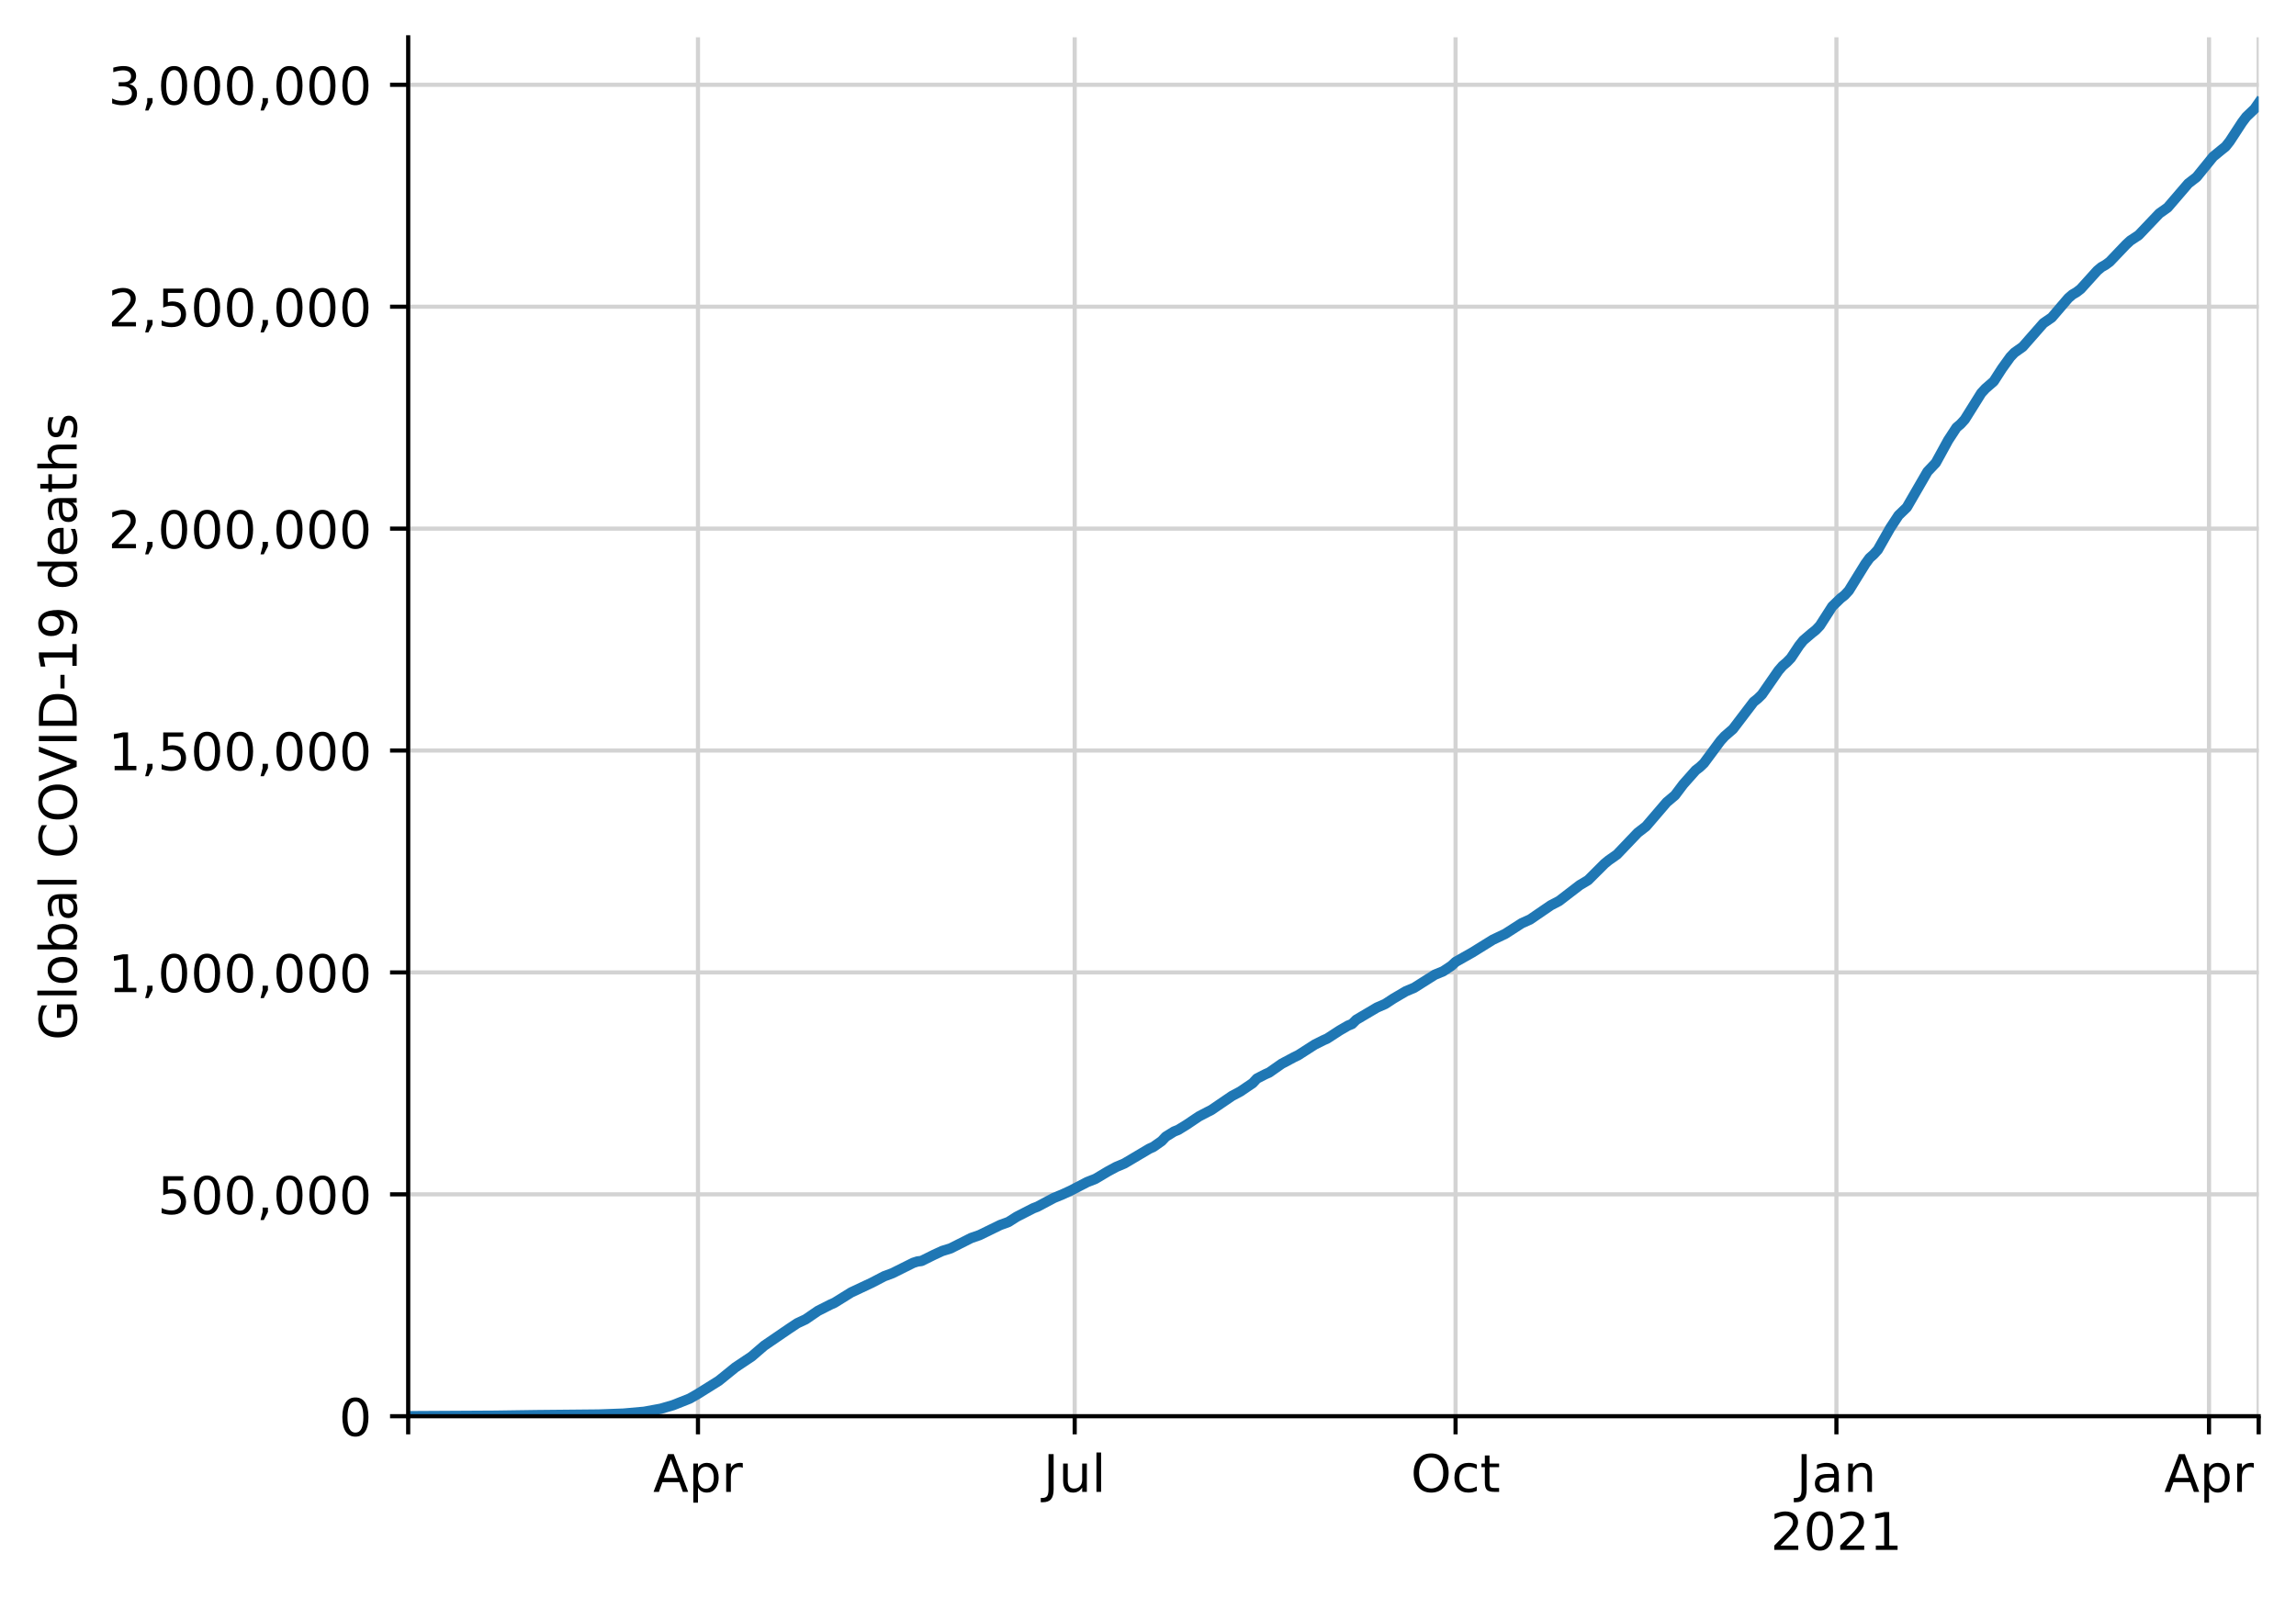
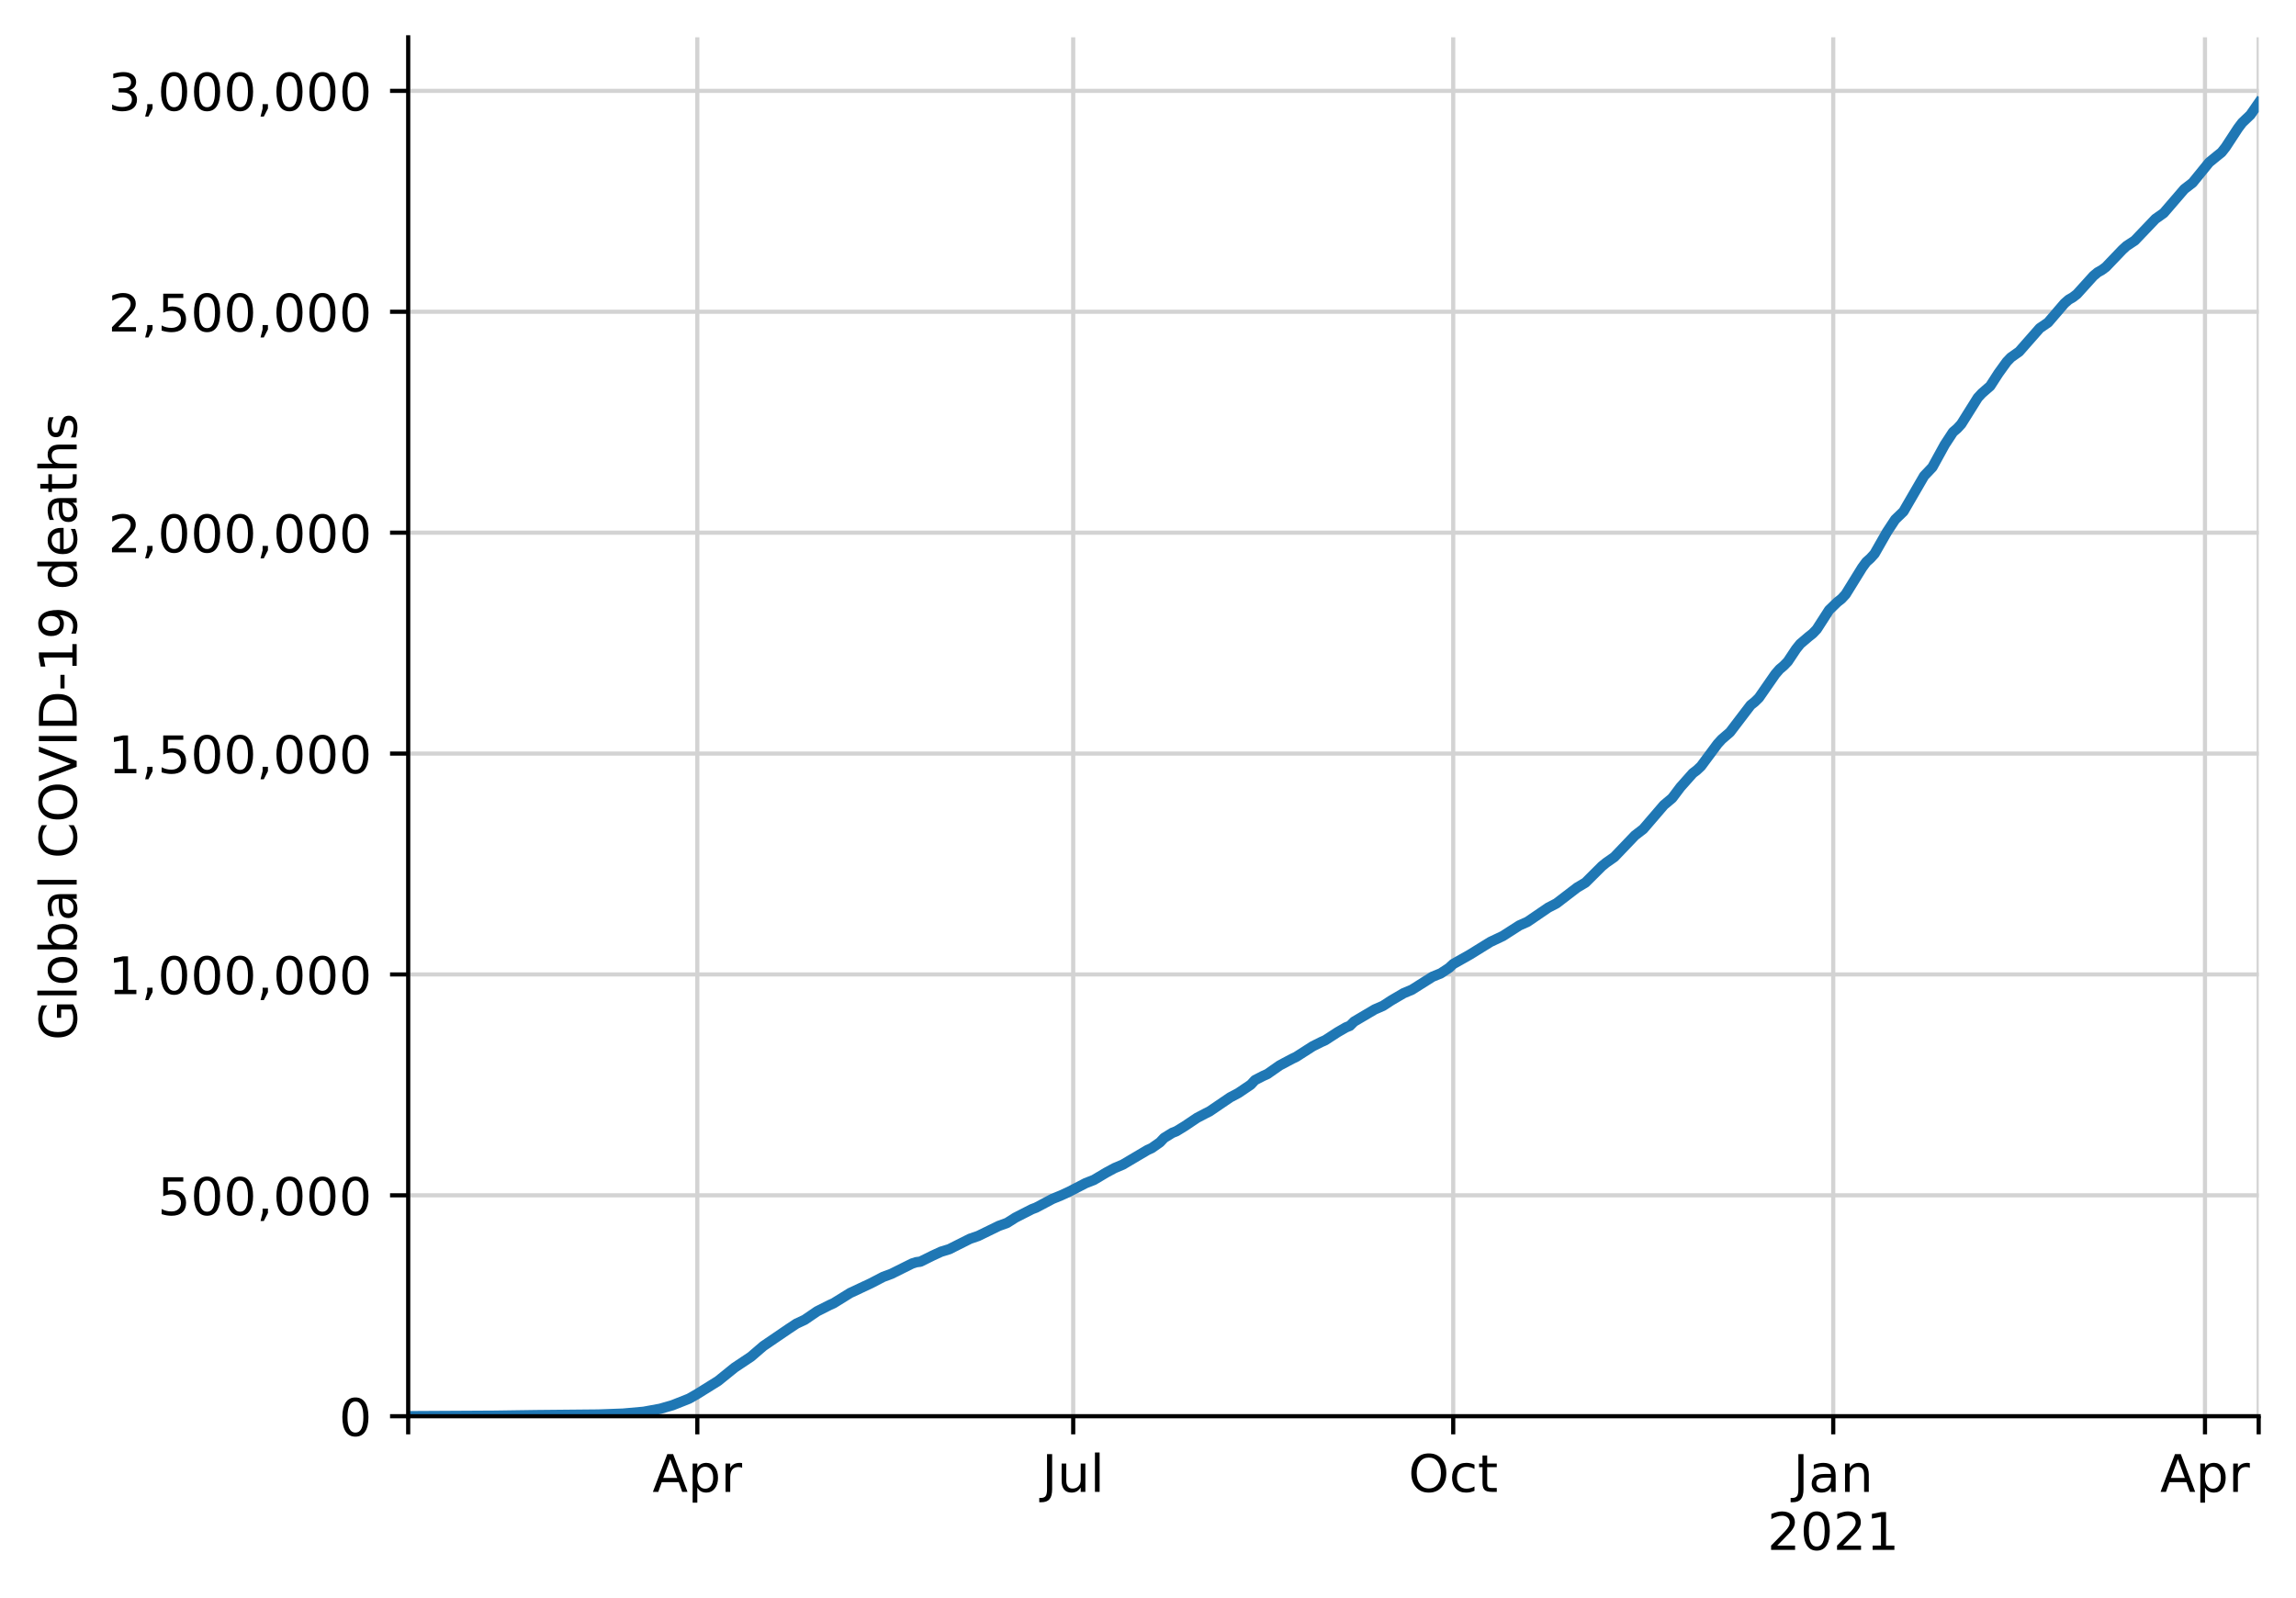
<svg xmlns="http://www.w3.org/2000/svg" xmlns:xlink="http://www.w3.org/1999/xlink" height="308.388pt" version="1.1" viewBox="0 0 443.092 308.388" width="443.092pt">
  <defs>
    <style type="text/css">
*{stroke-linecap:butt;stroke-linejoin:round;}
  </style>
  </defs>
  <g id="figure_1">
    <g id="patch_1">
      <path d="M 0 308.388  L 443.092 308.388  L 443.092 0  L 0 0  z " style="fill:#ffffff;" />
    </g>
    <g id="axes_1">
      <g id="patch_2">
        <path d="M 78.772 273.312  L 435.892 273.312  L 435.892 7.2  L 78.772 7.2  z " style="fill:#ffffff;" />
      </g>
      <g id="matplotlib.axis_1">
        <g id="xtick_1">
          <g id="line2d_1">
-             <path clip-path="url(#pa8e0332a35)" d="M 78.772 273.312  L 78.772 7.2  " style="fill:none;stroke:#d3d3d3;stroke-linecap:square;stroke-width:0.8;" />
+             <path clip-path="url(#p25482a9b85)" d="M 78.772 273.312  L 78.772 7.2  " style="fill:none;stroke:#d3d3d3;stroke-linecap:square;stroke-width:0.8;" />
          </g>
          <g id="line2d_2">
            <defs>
-               <path d="M 0 0  L 0 3.5  " id="m8f76347f0f" style="stroke:#000000;stroke-width:0.8;" />
-             </defs>
-             <g>
-               <use style="stroke:#000000;stroke-width:0.8;" x="78.772" xlink:href="#m8f76347f0f" y="273.312" />
+               <path d="M 0 0  L 0 3.5  " id="m87a7c7ffc3" style="stroke:#000000;stroke-width:0.8;" />
+             </defs>
+             <g>
+               <use style="stroke:#000000;stroke-width:0.8;" x="78.772" xlink:href="#m87a7c7ffc3" y="273.312" />
            </g>
          </g>
        </g>
        <g id="xtick_2">
          <g id="line2d_3">
-             <path clip-path="url(#pa8e0332a35)" d="M 134.697 273.312  L 134.697 7.2  " style="fill:none;stroke:#d3d3d3;stroke-linecap:square;stroke-width:0.8;" />
+             <path clip-path="url(#p25482a9b85)" d="M 134.572 273.312  L 134.572 7.2  " style="fill:none;stroke:#d3d3d3;stroke-linecap:square;stroke-width:0.8;" />
          </g>
          <g id="line2d_4">
            <g>
-               <use style="stroke:#000000;stroke-width:0.8;" x="134.697" xlink:href="#m8f76347f0f" y="273.312" />
+               <use style="stroke:#000000;stroke-width:0.8;" x="134.572" xlink:href="#m87a7c7ffc3" y="273.312" />
            </g>
          </g>
          <g id="text_1">
            <defs>
              <path d="M 34.188 63.188  L 20.797 26.906  L 47.609 26.906  z M 28.609 72.906  L 39.797 72.906  L 67.578 0  L 57.328 0  L 50.688 18.703  L 17.828 18.703  L 11.188 0  L 0.781 0  z " id="DejaVuSans-65" />
              <path d="M 18.109 8.203  L 18.109 -20.797  L 9.078 -20.797  L 9.078 54.688  L 18.109 54.688  L 18.109 46.391  Q 20.953 51.266 25.266 53.625  Q 29.594 56 35.594 56  Q 45.562 56 51.781 48.094  Q 58.016 40.188 58.016 27.297  Q 58.016 14.406 51.781 6.484  Q 45.562 -1.422 35.594 -1.422  Q 29.594 -1.422 25.266 0.953  Q 20.953 3.328 18.109 8.203  z M 48.688 27.297  Q 48.688 37.203 44.609 42.844  Q 40.531 48.484 33.406 48.484  Q 26.266 48.484 22.188 42.844  Q 18.109 37.203 18.109 27.297  Q 18.109 17.391 22.188 11.75  Q 26.266 6.109 33.406 6.109  Q 40.531 6.109 44.609 11.75  Q 48.688 17.391 48.688 27.297  z " id="DejaVuSans-112" />
              <path d="M 41.109 46.297  Q 39.594 47.172 37.812 47.578  Q 36.031 48 33.891 48  Q 26.266 48 22.188 43.047  Q 18.109 38.094 18.109 28.812  L 18.109 0  L 9.078 0  L 9.078 54.688  L 18.109 54.688  L 18.109 46.188  Q 20.953 51.172 25.484 53.578  Q 30.031 56 36.531 56  Q 37.453 56 38.578 55.875  Q 39.703 55.766 41.062 55.516  z " id="DejaVuSans-114" />
            </defs>
-             <g transform="translate(126.0467 287.9104)scale(0.1 -0.1)">
+             <g transform="translate(125.9219 287.9104)scale(0.1 -0.1)">
              <use xlink:href="#DejaVuSans-65" />
              <use x="68.408" xlink:href="#DejaVuSans-112" />
              <use x="131.885" xlink:href="#DejaVuSans-114" />
            </g>
          </g>
        </g>
        <g id="xtick_3">
          <g id="line2d_5">
-             <path clip-path="url(#pa8e0332a35)" d="M 207.399 273.312  L 207.399 7.2  " style="fill:none;stroke:#d3d3d3;stroke-linecap:square;stroke-width:0.8;" />
+             <path clip-path="url(#p25482a9b85)" d="M 207.112 273.312  L 207.112 7.2  " style="fill:none;stroke:#d3d3d3;stroke-linecap:square;stroke-width:0.8;" />
          </g>
          <g id="line2d_6">
            <g>
-               <use style="stroke:#000000;stroke-width:0.8;" x="207.399" xlink:href="#m8f76347f0f" y="273.312" />
+               <use style="stroke:#000000;stroke-width:0.8;" x="207.112" xlink:href="#m87a7c7ffc3" y="273.312" />
            </g>
          </g>
          <g id="text_2">
            <defs>
              <path d="M 9.812 72.906  L 19.672 72.906  L 19.672 5.078  Q 19.672 -8.109 14.672 -14.062  Q 9.672 -20.016 -1.422 -20.016  L -5.172 -20.016  L -5.172 -11.719  L -2.094 -11.719  Q 4.438 -11.719 7.125 -8.047  Q 9.812 -4.391 9.812 5.078  z " id="DejaVuSans-74" />
              <path d="M 8.5 21.578  L 8.5 54.688  L 17.484 54.688  L 17.484 21.922  Q 17.484 14.156 20.5 10.266  Q 23.531 6.391 29.594 6.391  Q 36.859 6.391 41.078 11.031  Q 45.312 15.672 45.312 23.688  L 45.312 54.688  L 54.297 54.688  L 54.297 0  L 45.312 0  L 45.312 8.406  Q 42.047 3.422 37.719 1  Q 33.406 -1.422 27.688 -1.422  Q 18.266 -1.422 13.375 4.438  Q 8.5 10.297 8.5 21.578  z M 31.109 56  z " id="DejaVuSans-117" />
              <path d="M 9.422 75.984  L 18.406 75.984  L 18.406 0  L 9.422 0  z " id="DejaVuSans-108" />
            </defs>
-             <g transform="translate(201.3662 287.9104)scale(0.1 -0.1)">
+             <g transform="translate(201.0791 287.9104)scale(0.1 -0.1)">
              <use xlink:href="#DejaVuSans-74" />
              <use x="29.492" xlink:href="#DejaVuSans-117" />
              <use x="92.871" xlink:href="#DejaVuSans-108" />
            </g>
          </g>
        </g>
        <g id="xtick_4">
          <g id="line2d_7">
-             <path clip-path="url(#pa8e0332a35)" d="M 280.9 273.312  L 280.9 7.2  " style="fill:none;stroke:#d3d3d3;stroke-linecap:square;stroke-width:0.8;" />
+             <path clip-path="url(#p25482a9b85)" d="M 280.449 273.312  L 280.449 7.2  " style="fill:none;stroke:#d3d3d3;stroke-linecap:square;stroke-width:0.8;" />
          </g>
          <g id="line2d_8">
            <g>
-               <use style="stroke:#000000;stroke-width:0.8;" x="280.9" xlink:href="#m8f76347f0f" y="273.312" />
+               <use style="stroke:#000000;stroke-width:0.8;" x="280.449" xlink:href="#m87a7c7ffc3" y="273.312" />
            </g>
          </g>
          <g id="text_3">
            <defs>
              <path d="M 39.406 66.219  Q 28.656 66.219 22.328 58.203  Q 16.016 50.203 16.016 36.375  Q 16.016 22.609 22.328 14.594  Q 28.656 6.594 39.406 6.594  Q 50.141 6.594 56.422 14.594  Q 62.703 22.609 62.703 36.375  Q 62.703 50.203 56.422 58.203  Q 50.141 66.219 39.406 66.219  z M 39.406 74.219  Q 54.734 74.219 63.906 63.938  Q 73.094 53.656 73.094 36.375  Q 73.094 19.141 63.906 8.859  Q 54.734 -1.422 39.406 -1.422  Q 24.031 -1.422 14.812 8.828  Q 5.609 19.094 5.609 36.375  Q 5.609 53.656 14.812 63.938  Q 24.031 74.219 39.406 74.219  z " id="DejaVuSans-79" />
              <path d="M 48.781 52.594  L 48.781 44.188  Q 44.969 46.297 41.141 47.344  Q 37.312 48.391 33.406 48.391  Q 24.656 48.391 19.812 42.844  Q 14.984 37.312 14.984 27.297  Q 14.984 17.281 19.812 11.734  Q 24.656 6.203 33.406 6.203  Q 37.312 6.203 41.141 7.25  Q 44.969 8.297 48.781 10.406  L 48.781 2.094  Q 45.016 0.344 40.984 -0.531  Q 36.969 -1.422 32.422 -1.422  Q 20.062 -1.422 12.781 6.344  Q 5.516 14.109 5.516 27.297  Q 5.516 40.672 12.859 48.328  Q 20.219 56 33.016 56  Q 37.156 56 41.109 55.141  Q 45.062 54.297 48.781 52.594  z " id="DejaVuSans-99" />
              <path d="M 18.312 70.219  L 18.312 54.688  L 36.812 54.688  L 36.812 47.703  L 18.312 47.703  L 18.312 18.016  Q 18.312 11.328 20.141 9.422  Q 21.969 7.516 27.594 7.516  L 36.812 7.516  L 36.812 0  L 27.594 0  Q 17.188 0 13.234 3.875  Q 9.281 7.766 9.281 18.016  L 9.281 47.703  L 2.688 47.703  L 2.688 54.688  L 9.281 54.688  L 9.281 70.219  z " id="DejaVuSans-116" />
            </defs>
-             <g transform="translate(272.2549 287.9104)scale(0.1 -0.1)">
+             <g transform="translate(271.8037 287.9104)scale(0.1 -0.1)">
              <use xlink:href="#DejaVuSans-79" />
              <use x="78.711" xlink:href="#DejaVuSans-99" />
              <use x="133.691" xlink:href="#DejaVuSans-116" />
            </g>
          </g>
        </g>
        <g id="xtick_5">
          <g id="line2d_9">
-             <path clip-path="url(#pa8e0332a35)" d="M 354.401 273.312  L 354.401 7.2  " style="fill:none;stroke:#d3d3d3;stroke-linecap:square;stroke-width:0.8;" />
+             <path clip-path="url(#p25482a9b85)" d="M 353.786 273.312  L 353.786 7.2  " style="fill:none;stroke:#d3d3d3;stroke-linecap:square;stroke-width:0.8;" />
          </g>
          <g id="line2d_10">
            <g>
-               <use style="stroke:#000000;stroke-width:0.8;" x="354.401" xlink:href="#m8f76347f0f" y="273.312" />
+               <use style="stroke:#000000;stroke-width:0.8;" x="353.786" xlink:href="#m87a7c7ffc3" y="273.312" />
            </g>
          </g>
          <g id="text_4">
            <defs>
              <path d="M 34.281 27.484  Q 23.391 27.484 19.188 25  Q 14.984 22.516 14.984 16.5  Q 14.984 11.719 18.141 8.906  Q 21.297 6.109 26.703 6.109  Q 34.188 6.109 38.703 11.406  Q 43.219 16.703 43.219 25.484  L 43.219 27.484  z M 52.203 31.203  L 52.203 0  L 43.219 0  L 43.219 8.297  Q 40.141 3.328 35.547 0.953  Q 30.953 -1.422 24.312 -1.422  Q 15.922 -1.422 10.953 3.297  Q 6 8.016 6 15.922  Q 6 25.141 12.172 29.828  Q 18.359 34.516 30.609 34.516  L 43.219 34.516  L 43.219 35.406  Q 43.219 41.609 39.141 45  Q 35.062 48.391 27.688 48.391  Q 23 48.391 18.547 47.266  Q 14.109 46.141 10.016 43.891  L 10.016 52.203  Q 14.938 54.109 19.578 55.047  Q 24.219 56 28.609 56  Q 40.484 56 46.344 49.844  Q 52.203 43.703 52.203 31.203  z " id="DejaVuSans-97" />
              <path d="M 54.891 33.016  L 54.891 0  L 45.906 0  L 45.906 32.719  Q 45.906 40.484 42.875 44.328  Q 39.844 48.188 33.797 48.188  Q 26.516 48.188 22.312 43.547  Q 18.109 38.922 18.109 30.906  L 18.109 0  L 9.078 0  L 9.078 54.688  L 18.109 54.688  L 18.109 46.188  Q 21.344 51.125 25.703 53.562  Q 30.078 56 35.797 56  Q 45.219 56 50.047 50.172  Q 54.891 44.344 54.891 33.016  z " id="DejaVuSans-110" />
            </defs>
-             <g transform="translate(346.6936 287.9104)scale(0.1 -0.1)">
+             <g transform="translate(346.0783 287.9104)scale(0.1 -0.1)">
              <use xlink:href="#DejaVuSans-74" />
              <use x="29.492" xlink:href="#DejaVuSans-97" />
              <use x="90.771" xlink:href="#DejaVuSans-110" />
            </g>
            <defs>
              <path d="M 19.188 8.297  L 53.609 8.297  L 53.609 0  L 7.328 0  L 7.328 8.297  Q 12.938 14.109 22.625 23.891  Q 32.328 33.688 34.812 36.531  Q 39.547 41.844 41.422 45.531  Q 43.312 49.219 43.312 52.781  Q 43.312 58.594 39.234 62.25  Q 35.156 65.922 28.609 65.922  Q 23.969 65.922 18.812 64.312  Q 13.672 62.703 7.812 59.422  L 7.812 69.391  Q 13.766 71.781 18.938 73  Q 24.125 74.219 28.422 74.219  Q 39.75 74.219 46.484 68.547  Q 53.219 62.891 53.219 53.422  Q 53.219 48.922 51.531 44.891  Q 49.859 40.875 45.406 35.406  Q 44.188 33.984 37.641 27.219  Q 31.109 20.453 19.188 8.297  z " id="DejaVuSans-50" />
              <path d="M 31.781 66.406  Q 24.172 66.406 20.328 58.906  Q 16.5 51.422 16.5 36.375  Q 16.5 21.391 20.328 13.891  Q 24.172 6.391 31.781 6.391  Q 39.453 6.391 43.281 13.891  Q 47.125 21.391 47.125 36.375  Q 47.125 51.422 43.281 58.906  Q 39.453 66.406 31.781 66.406  z M 31.781 74.219  Q 44.047 74.219 50.516 64.516  Q 56.984 54.828 56.984 36.375  Q 56.984 17.969 50.516 8.266  Q 44.047 -1.422 31.781 -1.422  Q 19.531 -1.422 13.062 8.266  Q 6.594 17.969 6.594 36.375  Q 6.594 54.828 13.062 64.516  Q 19.531 74.219 31.781 74.219  z " id="DejaVuSans-48" />
              <path d="M 12.406 8.297  L 28.516 8.297  L 28.516 63.922  L 10.984 60.406  L 10.984 69.391  L 28.422 72.906  L 38.281 72.906  L 38.281 8.297  L 54.391 8.297  L 54.391 0  L 12.406 0  z " id="DejaVuSans-49" />
            </defs>
-             <g transform="translate(341.6764 299.1082)scale(0.1 -0.1)">
+             <g transform="translate(341.0612 299.1082)scale(0.1 -0.1)">
              <use xlink:href="#DejaVuSans-50" />
              <use x="63.623" xlink:href="#DejaVuSans-48" />
              <use x="127.246" xlink:href="#DejaVuSans-50" />
              <use x="190.869" xlink:href="#DejaVuSans-49" />
            </g>
          </g>
        </g>
        <g id="xtick_6">
          <g id="line2d_11">
-             <path clip-path="url(#pa8e0332a35)" d="M 426.305 273.312  L 426.305 7.2  " style="fill:none;stroke:#d3d3d3;stroke-linecap:square;stroke-width:0.8;" />
+             <path clip-path="url(#p25482a9b85)" d="M 425.529 273.312  L 425.529 7.2  " style="fill:none;stroke:#d3d3d3;stroke-linecap:square;stroke-width:0.8;" />
          </g>
          <g id="line2d_12">
            <g>
-               <use style="stroke:#000000;stroke-width:0.8;" x="426.305" xlink:href="#m8f76347f0f" y="273.312" />
+               <use style="stroke:#000000;stroke-width:0.8;" x="425.529" xlink:href="#m87a7c7ffc3" y="273.312" />
            </g>
          </g>
          <g id="text_5">
-             <g transform="translate(417.6548 287.9104)scale(0.1 -0.1)">
+             <g transform="translate(416.879 287.9104)scale(0.1 -0.1)">
              <use xlink:href="#DejaVuSans-65" />
              <use x="68.408" xlink:href="#DejaVuSans-112" />
              <use x="131.885" xlink:href="#DejaVuSans-114" />
            </g>
          </g>
        </g>
        <g id="xtick_7">
          <g id="line2d_13">
-             <path clip-path="url(#pa8e0332a35)" d="M 435.892 273.312  L 435.892 7.2  " style="fill:none;stroke:#d3d3d3;stroke-linecap:square;stroke-width:0.8;" />
+             <path clip-path="url(#p25482a9b85)" d="M 435.892 273.312  L 435.892 7.2  " style="fill:none;stroke:#d3d3d3;stroke-linecap:square;stroke-width:0.8;" />
          </g>
          <g id="line2d_14">
            <g>
-               <use style="stroke:#000000;stroke-width:0.8;" x="435.892" xlink:href="#m8f76347f0f" y="273.312" />
+               <use style="stroke:#000000;stroke-width:0.8;" x="435.892" xlink:href="#m87a7c7ffc3" y="273.312" />
            </g>
          </g>
        </g>
      </g>
      <g id="matplotlib.axis_2">
        <g id="ytick_1">
          <g id="line2d_15">
-             <path clip-path="url(#pa8e0332a35)" d="M 78.772 273.312  L 435.892 273.312  " style="fill:none;stroke:#d3d3d3;stroke-linecap:square;stroke-width:0.8;" />
+             <path clip-path="url(#p25482a9b85)" d="M 78.772 273.312  L 435.892 273.312  " style="fill:none;stroke:#d3d3d3;stroke-linecap:square;stroke-width:0.8;" />
          </g>
          <g id="line2d_16">
            <defs>
-               <path d="M 0 0  L -3.5 0  " id="mcad246851b" style="stroke:#000000;stroke-width:0.8;" />
-             </defs>
-             <g>
-               <use style="stroke:#000000;stroke-width:0.8;" x="78.772" xlink:href="#mcad246851b" y="273.312" />
+               <path d="M 0 0  L -3.5 0  " id="m0e920a4ead" style="stroke:#000000;stroke-width:0.8;" />
+             </defs>
+             <g>
+               <use style="stroke:#000000;stroke-width:0.8;" x="78.772" xlink:href="#m0e920a4ead" y="273.312" />
            </g>
          </g>
          <g id="text_6">
            <g transform="translate(65.40937 277.1112)scale(0.1 -0.1)">
              <use xlink:href="#DejaVuSans-48" />
            </g>
          </g>
        </g>
        <g id="ytick_2">
          <g id="line2d_17">
-             <path clip-path="url(#pa8e0332a35)" d="M 78.772 230.488  L 435.892 230.488  " style="fill:none;stroke:#d3d3d3;stroke-linecap:square;stroke-width:0.8;" />
+             <path clip-path="url(#p25482a9b85)" d="M 78.772 230.683  L 435.892 230.683  " style="fill:none;stroke:#d3d3d3;stroke-linecap:square;stroke-width:0.8;" />
          </g>
          <g id="line2d_18">
            <g>
-               <use style="stroke:#000000;stroke-width:0.8;" x="78.772" xlink:href="#mcad246851b" y="230.488" />
+               <use style="stroke:#000000;stroke-width:0.8;" x="78.772" xlink:href="#m0e920a4ead" y="230.683" />
            </g>
          </g>
          <g id="text_7">
            <defs>
              <path d="M 10.797 72.906  L 49.516 72.906  L 49.516 64.594  L 19.828 64.594  L 19.828 46.734  Q 21.969 47.469 24.109 47.828  Q 26.266 48.188 28.422 48.188  Q 40.625 48.188 47.75 41.5  Q 54.891 34.812 54.891 23.391  Q 54.891 11.625 47.562 5.094  Q 40.234 -1.422 26.906 -1.422  Q 22.312 -1.422 17.547 -0.641  Q 12.797 0.141 7.719 1.703  L 7.719 11.625  Q 12.109 9.234 16.797 8.062  Q 21.484 6.891 26.703 6.891  Q 35.156 6.891 40.078 11.328  Q 45.016 15.766 45.016 23.391  Q 45.016 31 40.078 35.438  Q 35.156 39.891 26.703 39.891  Q 22.75 39.891 18.812 39.016  Q 14.891 38.141 10.797 36.281  z " id="DejaVuSans-53" />
              <path d="M 11.719 12.406  L 22.016 12.406  L 22.016 4  L 14.016 -11.625  L 7.719 -11.625  L 11.719 4  z " id="DejaVuSans-44" />
            </defs>
-             <g transform="translate(30.41875 234.2871)scale(0.1 -0.1)">
+             <g transform="translate(30.41875 234.4821)scale(0.1 -0.1)">
              <use xlink:href="#DejaVuSans-53" />
              <use x="63.623" xlink:href="#DejaVuSans-48" />
              <use x="127.246" xlink:href="#DejaVuSans-48" />
              <use x="190.869" xlink:href="#DejaVuSans-44" />
              <use x="222.656" xlink:href="#DejaVuSans-48" />
              <use x="286.279" xlink:href="#DejaVuSans-48" />
              <use x="349.902" xlink:href="#DejaVuSans-48" />
            </g>
          </g>
        </g>
        <g id="ytick_3">
          <g id="line2d_19">
-             <path clip-path="url(#pa8e0332a35)" d="M 78.772 187.664  L 435.892 187.664  " style="fill:none;stroke:#d3d3d3;stroke-linecap:square;stroke-width:0.8;" />
+             <path clip-path="url(#p25482a9b85)" d="M 78.772 188.054  L 435.892 188.054  " style="fill:none;stroke:#d3d3d3;stroke-linecap:square;stroke-width:0.8;" />
          </g>
          <g id="line2d_20">
            <g>
-               <use style="stroke:#000000;stroke-width:0.8;" x="78.772" xlink:href="#mcad246851b" y="187.664" />
+               <use style="stroke:#000000;stroke-width:0.8;" x="78.772" xlink:href="#m0e920a4ead" y="188.054" />
            </g>
          </g>
          <g id="text_8">
-             <g transform="translate(20.87813 191.4631)scale(0.1 -0.1)">
+             <g transform="translate(20.87813 191.853)scale(0.1 -0.1)">
              <use xlink:href="#DejaVuSans-49" />
              <use x="63.623" xlink:href="#DejaVuSans-44" />
              <use x="95.41" xlink:href="#DejaVuSans-48" />
              <use x="159.033" xlink:href="#DejaVuSans-48" />
              <use x="222.656" xlink:href="#DejaVuSans-48" />
              <use x="286.279" xlink:href="#DejaVuSans-44" />
              <use x="318.066" xlink:href="#DejaVuSans-48" />
              <use x="381.689" xlink:href="#DejaVuSans-48" />
              <use x="445.312" xlink:href="#DejaVuSans-48" />
            </g>
          </g>
        </g>
        <g id="ytick_4">
          <g id="line2d_21">
-             <path clip-path="url(#pa8e0332a35)" d="M 78.772 144.84  L 435.892 144.84  " style="fill:none;stroke:#d3d3d3;stroke-linecap:square;stroke-width:0.8;" />
+             <path clip-path="url(#p25482a9b85)" d="M 78.772 145.425  L 435.892 145.425  " style="fill:none;stroke:#d3d3d3;stroke-linecap:square;stroke-width:0.8;" />
          </g>
          <g id="line2d_22">
            <g>
-               <use style="stroke:#000000;stroke-width:0.8;" x="78.772" xlink:href="#mcad246851b" y="144.84" />
+               <use style="stroke:#000000;stroke-width:0.8;" x="78.772" xlink:href="#m0e920a4ead" y="145.425" />
            </g>
          </g>
          <g id="text_9">
-             <g transform="translate(20.87813 148.639)scale(0.1 -0.1)">
+             <g transform="translate(20.87813 149.2239)scale(0.1 -0.1)">
              <use xlink:href="#DejaVuSans-49" />
              <use x="63.623" xlink:href="#DejaVuSans-44" />
              <use x="95.41" xlink:href="#DejaVuSans-53" />
              <use x="159.033" xlink:href="#DejaVuSans-48" />
              <use x="222.656" xlink:href="#DejaVuSans-48" />
              <use x="286.279" xlink:href="#DejaVuSans-44" />
              <use x="318.066" xlink:href="#DejaVuSans-48" />
              <use x="381.689" xlink:href="#DejaVuSans-48" />
              <use x="445.312" xlink:href="#DejaVuSans-48" />
            </g>
          </g>
        </g>
        <g id="ytick_5">
          <g id="line2d_23">
-             <path clip-path="url(#pa8e0332a35)" d="M 78.772 102.016  L 435.892 102.016  " style="fill:none;stroke:#d3d3d3;stroke-linecap:square;stroke-width:0.8;" />
+             <path clip-path="url(#p25482a9b85)" d="M 78.772 102.796  L 435.892 102.796  " style="fill:none;stroke:#d3d3d3;stroke-linecap:square;stroke-width:0.8;" />
          </g>
          <g id="line2d_24">
            <g>
-               <use style="stroke:#000000;stroke-width:0.8;" x="78.772" xlink:href="#mcad246851b" y="102.016" />
+               <use style="stroke:#000000;stroke-width:0.8;" x="78.772" xlink:href="#m0e920a4ead" y="102.796" />
            </g>
          </g>
          <g id="text_10">
-             <g transform="translate(20.87813 105.8149)scale(0.1 -0.1)">
+             <g transform="translate(20.87813 106.5948)scale(0.1 -0.1)">
              <use xlink:href="#DejaVuSans-50" />
              <use x="63.623" xlink:href="#DejaVuSans-44" />
              <use x="95.41" xlink:href="#DejaVuSans-48" />
              <use x="159.033" xlink:href="#DejaVuSans-48" />
              <use x="222.656" xlink:href="#DejaVuSans-48" />
              <use x="286.279" xlink:href="#DejaVuSans-44" />
              <use x="318.066" xlink:href="#DejaVuSans-48" />
              <use x="381.689" xlink:href="#DejaVuSans-48" />
              <use x="445.312" xlink:href="#DejaVuSans-48" />
            </g>
          </g>
        </g>
        <g id="ytick_6">
          <g id="line2d_25">
-             <path clip-path="url(#pa8e0332a35)" d="M 78.772 59.192  L 435.892 59.192  " style="fill:none;stroke:#d3d3d3;stroke-linecap:square;stroke-width:0.8;" />
+             <path clip-path="url(#p25482a9b85)" d="M 78.772 60.166  L 435.892 60.166  " style="fill:none;stroke:#d3d3d3;stroke-linecap:square;stroke-width:0.8;" />
          </g>
          <g id="line2d_26">
            <g>
-               <use style="stroke:#000000;stroke-width:0.8;" x="78.772" xlink:href="#mcad246851b" y="59.192" />
+               <use style="stroke:#000000;stroke-width:0.8;" x="78.772" xlink:href="#m0e920a4ead" y="60.166" />
            </g>
          </g>
          <g id="text_11">
-             <g transform="translate(20.87813 62.99085)scale(0.1 -0.1)">
+             <g transform="translate(20.87813 63.96564)scale(0.1 -0.1)">
              <use xlink:href="#DejaVuSans-50" />
              <use x="63.623" xlink:href="#DejaVuSans-44" />
              <use x="95.41" xlink:href="#DejaVuSans-53" />
              <use x="159.033" xlink:href="#DejaVuSans-48" />
              <use x="222.656" xlink:href="#DejaVuSans-48" />
              <use x="286.279" xlink:href="#DejaVuSans-44" />
              <use x="318.066" xlink:href="#DejaVuSans-48" />
              <use x="381.689" xlink:href="#DejaVuSans-48" />
              <use x="445.312" xlink:href="#DejaVuSans-48" />
            </g>
          </g>
        </g>
        <g id="ytick_7">
          <g id="line2d_27">
-             <path clip-path="url(#pa8e0332a35)" d="M 78.772 16.368  L 435.892 16.368  " style="fill:none;stroke:#d3d3d3;stroke-linecap:square;stroke-width:0.8;" />
+             <path clip-path="url(#p25482a9b85)" d="M 78.772 17.537  L 435.892 17.537  " style="fill:none;stroke:#d3d3d3;stroke-linecap:square;stroke-width:0.8;" />
          </g>
          <g id="line2d_28">
            <g>
-               <use style="stroke:#000000;stroke-width:0.8;" x="78.772" xlink:href="#mcad246851b" y="16.368" />
+               <use style="stroke:#000000;stroke-width:0.8;" x="78.772" xlink:href="#m0e920a4ead" y="17.537" />
            </g>
          </g>
          <g id="text_12">
            <defs>
              <path d="M 40.578 39.312  Q 47.656 37.797 51.625 33  Q 55.609 28.219 55.609 21.188  Q 55.609 10.406 48.188 4.484  Q 40.766 -1.422 27.094 -1.422  Q 22.516 -1.422 17.656 -0.516  Q 12.797 0.391 7.625 2.203  L 7.625 11.719  Q 11.719 9.328 16.594 8.109  Q 21.484 6.891 26.812 6.891  Q 36.078 6.891 40.938 10.547  Q 45.797 14.203 45.797 21.188  Q 45.797 27.641 41.281 31.266  Q 36.766 34.906 28.719 34.906  L 20.219 34.906  L 20.219 43.016  L 29.109 43.016  Q 36.375 43.016 40.234 45.922  Q 44.094 48.828 44.094 54.297  Q 44.094 59.906 40.109 62.906  Q 36.141 65.922 28.719 65.922  Q 24.656 65.922 20.016 65.031  Q 15.375 64.156 9.812 62.312  L 9.812 71.094  Q 15.438 72.656 20.344 73.438  Q 25.25 74.219 29.594 74.219  Q 40.828 74.219 47.359 69.109  Q 53.906 64.016 53.906 55.328  Q 53.906 49.266 50.438 45.094  Q 46.969 40.922 40.578 39.312  z " id="DejaVuSans-51" />
            </defs>
-             <g transform="translate(20.87813 20.16677)scale(0.1 -0.1)">
+             <g transform="translate(20.87813 21.33652)scale(0.1 -0.1)">
              <use xlink:href="#DejaVuSans-51" />
              <use x="63.623" xlink:href="#DejaVuSans-44" />
              <use x="95.41" xlink:href="#DejaVuSans-48" />
              <use x="159.033" xlink:href="#DejaVuSans-48" />
              <use x="222.656" xlink:href="#DejaVuSans-48" />
              <use x="286.279" xlink:href="#DejaVuSans-44" />
              <use x="318.066" xlink:href="#DejaVuSans-48" />
              <use x="381.689" xlink:href="#DejaVuSans-48" />
              <use x="445.312" xlink:href="#DejaVuSans-48" />
            </g>
          </g>
        </g>
        <g id="text_13">
          <defs>
            <path d="M 59.516 10.406  L 59.516 29.984  L 43.406 29.984  L 43.406 38.094  L 69.281 38.094  L 69.281 6.781  Q 63.578 2.734 56.688 0.656  Q 49.812 -1.422 42 -1.422  Q 24.906 -1.422 15.25 8.562  Q 5.609 18.562 5.609 36.375  Q 5.609 54.25 15.25 64.234  Q 24.906 74.219 42 74.219  Q 49.125 74.219 55.547 72.453  Q 61.969 70.703 67.391 67.281  L 67.391 56.781  Q 61.922 61.422 55.766 63.766  Q 49.609 66.109 42.828 66.109  Q 29.438 66.109 22.719 58.641  Q 16.016 51.172 16.016 36.375  Q 16.016 21.625 22.719 14.156  Q 29.438 6.688 42.828 6.688  Q 48.047 6.688 52.141 7.594  Q 56.25 8.5 59.516 10.406  z " id="DejaVuSans-71" />
            <path d="M 30.609 48.391  Q 23.391 48.391 19.188 42.75  Q 14.984 37.109 14.984 27.297  Q 14.984 17.484 19.156 11.844  Q 23.344 6.203 30.609 6.203  Q 37.797 6.203 41.984 11.859  Q 46.188 17.531 46.188 27.297  Q 46.188 37.016 41.984 42.703  Q 37.797 48.391 30.609 48.391  z M 30.609 56  Q 42.328 56 49.016 48.375  Q 55.719 40.766 55.719 27.297  Q 55.719 13.875 49.016 6.219  Q 42.328 -1.422 30.609 -1.422  Q 18.844 -1.422 12.172 6.219  Q 5.516 13.875 5.516 27.297  Q 5.516 40.766 12.172 48.375  Q 18.844 56 30.609 56  z " id="DejaVuSans-111" />
            <path d="M 48.688 27.297  Q 48.688 37.203 44.609 42.844  Q 40.531 48.484 33.406 48.484  Q 26.266 48.484 22.188 42.844  Q 18.109 37.203 18.109 27.297  Q 18.109 17.391 22.188 11.75  Q 26.266 6.109 33.406 6.109  Q 40.531 6.109 44.609 11.75  Q 48.688 17.391 48.688 27.297  z M 18.109 46.391  Q 20.953 51.266 25.266 53.625  Q 29.594 56 35.594 56  Q 45.562 56 51.781 48.094  Q 58.016 40.188 58.016 27.297  Q 58.016 14.406 51.781 6.484  Q 45.562 -1.422 35.594 -1.422  Q 29.594 -1.422 25.266 0.953  Q 20.953 3.328 18.109 8.203  L 18.109 0  L 9.078 0  L 9.078 75.984  L 18.109 75.984  z " id="DejaVuSans-98" />
            <path id="DejaVuSans-32" />
            <path d="M 64.406 67.281  L 64.406 56.891  Q 59.422 61.531 53.781 63.812  Q 48.141 66.109 41.797 66.109  Q 29.297 66.109 22.656 58.469  Q 16.016 50.828 16.016 36.375  Q 16.016 21.969 22.656 14.328  Q 29.297 6.688 41.797 6.688  Q 48.141 6.688 53.781 8.984  Q 59.422 11.281 64.406 15.922  L 64.406 5.609  Q 59.234 2.094 53.438 0.328  Q 47.656 -1.422 41.219 -1.422  Q 24.656 -1.422 15.125 8.703  Q 5.609 18.844 5.609 36.375  Q 5.609 53.953 15.125 64.078  Q 24.656 74.219 41.219 74.219  Q 47.75 74.219 53.531 72.484  Q 59.328 70.75 64.406 67.281  z " id="DejaVuSans-67" />
            <path d="M 28.609 0  L 0.781 72.906  L 11.078 72.906  L 34.188 11.531  L 57.328 72.906  L 67.578 72.906  L 39.797 0  z " id="DejaVuSans-86" />
            <path d="M 9.812 72.906  L 19.672 72.906  L 19.672 0  L 9.812 0  z " id="DejaVuSans-73" />
            <path d="M 19.672 64.797  L 19.672 8.109  L 31.594 8.109  Q 46.688 8.109 53.688 14.938  Q 60.688 21.781 60.688 36.531  Q 60.688 51.172 53.688 57.984  Q 46.688 64.797 31.594 64.797  z M 9.812 72.906  L 30.078 72.906  Q 51.266 72.906 61.172 64.094  Q 71.094 55.281 71.094 36.531  Q 71.094 17.672 61.125 8.828  Q 51.172 0 30.078 0  L 9.812 0  z " id="DejaVuSans-68" />
            <path d="M 4.891 31.391  L 31.203 31.391  L 31.203 23.391  L 4.891 23.391  z " id="DejaVuSans-45" />
            <path d="M 10.984 1.516  L 10.984 10.5  Q 14.703 8.734 18.5 7.812  Q 22.312 6.891 25.984 6.891  Q 35.75 6.891 40.891 13.453  Q 46.047 20.016 46.781 33.406  Q 43.953 29.203 39.594 26.953  Q 35.25 24.703 29.984 24.703  Q 19.047 24.703 12.672 31.312  Q 6.297 37.938 6.297 49.422  Q 6.297 60.641 12.938 67.422  Q 19.578 74.219 30.609 74.219  Q 43.266 74.219 49.922 64.516  Q 56.594 54.828 56.594 36.375  Q 56.594 19.141 48.406 8.859  Q 40.234 -1.422 26.422 -1.422  Q 22.703 -1.422 18.891 -0.688  Q 15.094 0.047 10.984 1.516  z M 30.609 32.422  Q 37.25 32.422 41.125 36.953  Q 45.016 41.5 45.016 49.422  Q 45.016 57.281 41.125 61.844  Q 37.25 66.406 30.609 66.406  Q 23.969 66.406 20.094 61.844  Q 16.219 57.281 16.219 49.422  Q 16.219 41.5 20.094 36.953  Q 23.969 32.422 30.609 32.422  z " id="DejaVuSans-57" />
            <path d="M 45.406 46.391  L 45.406 75.984  L 54.391 75.984  L 54.391 0  L 45.406 0  L 45.406 8.203  Q 42.578 3.328 38.25 0.953  Q 33.938 -1.422 27.875 -1.422  Q 17.969 -1.422 11.734 6.484  Q 5.516 14.406 5.516 27.297  Q 5.516 40.188 11.734 48.094  Q 17.969 56 27.875 56  Q 33.938 56 38.25 53.625  Q 42.578 51.266 45.406 46.391  z M 14.797 27.297  Q 14.797 17.391 18.875 11.75  Q 22.953 6.109 30.078 6.109  Q 37.203 6.109 41.297 11.75  Q 45.406 17.391 45.406 27.297  Q 45.406 37.203 41.297 42.844  Q 37.203 48.484 30.078 48.484  Q 22.953 48.484 18.875 42.844  Q 14.797 37.203 14.797 27.297  z " id="DejaVuSans-100" />
            <path d="M 56.203 29.594  L 56.203 25.203  L 14.891 25.203  Q 15.484 15.922 20.484 11.062  Q 25.484 6.203 34.422 6.203  Q 39.594 6.203 44.453 7.469  Q 49.312 8.734 54.109 11.281  L 54.109 2.781  Q 49.266 0.734 44.188 -0.344  Q 39.109 -1.422 33.891 -1.422  Q 20.797 -1.422 13.156 6.188  Q 5.516 13.812 5.516 26.812  Q 5.516 40.234 12.766 48.109  Q 20.016 56 32.328 56  Q 43.359 56 49.781 48.891  Q 56.203 41.797 56.203 29.594  z M 47.219 32.234  Q 47.125 39.594 43.094 43.984  Q 39.062 48.391 32.422 48.391  Q 24.906 48.391 20.391 44.141  Q 15.875 39.891 15.188 32.172  z " id="DejaVuSans-101" />
            <path d="M 54.891 33.016  L 54.891 0  L 45.906 0  L 45.906 32.719  Q 45.906 40.484 42.875 44.328  Q 39.844 48.188 33.797 48.188  Q 26.516 48.188 22.312 43.547  Q 18.109 38.922 18.109 30.906  L 18.109 0  L 9.078 0  L 9.078 75.984  L 18.109 75.984  L 18.109 46.188  Q 21.344 51.125 25.703 53.562  Q 30.078 56 35.797 56  Q 45.219 56 50.047 50.172  Q 54.891 44.344 54.891 33.016  z " id="DejaVuSans-104" />
            <path d="M 44.281 53.078  L 44.281 44.578  Q 40.484 46.531 36.375 47.5  Q 32.281 48.484 27.875 48.484  Q 21.188 48.484 17.844 46.438  Q 14.5 44.391 14.5 40.281  Q 14.5 37.156 16.891 35.375  Q 19.281 33.594 26.516 31.984  L 29.594 31.297  Q 39.156 29.25 43.188 25.516  Q 47.219 21.781 47.219 15.094  Q 47.219 7.469 41.188 3.016  Q 35.156 -1.422 24.609 -1.422  Q 20.219 -1.422 15.453 -0.562  Q 10.688 0.297 5.422 2  L 5.422 11.281  Q 10.406 8.688 15.234 7.391  Q 20.062 6.109 24.812 6.109  Q 31.156 6.109 34.562 8.281  Q 37.984 10.453 37.984 14.406  Q 37.984 18.062 35.516 20.016  Q 33.062 21.969 24.703 23.781  L 21.578 24.516  Q 13.234 26.266 9.516 29.906  Q 5.812 33.547 5.812 39.891  Q 5.812 47.609 11.281 51.797  Q 16.75 56 26.812 56  Q 31.781 56 36.172 55.266  Q 40.578 54.547 44.281 53.078  z " id="DejaVuSans-115" />
          </defs>
          <g transform="translate(14.79844 200.7708)rotate(-90)scale(0.1 -0.1)">
            <use xlink:href="#DejaVuSans-71" />
            <use x="77.49" xlink:href="#DejaVuSans-108" />
            <use x="105.273" xlink:href="#DejaVuSans-111" />
            <use x="166.455" xlink:href="#DejaVuSans-98" />
            <use x="229.932" xlink:href="#DejaVuSans-97" />
            <use x="291.211" xlink:href="#DejaVuSans-108" />
            <use x="318.994" xlink:href="#DejaVuSans-32" />
            <use x="350.781" xlink:href="#DejaVuSans-67" />
            <use x="420.605" xlink:href="#DejaVuSans-79" />
            <use x="499.301" xlink:href="#DejaVuSans-86" />
            <use x="567.709" xlink:href="#DejaVuSans-73" />
            <use x="597.201" xlink:href="#DejaVuSans-68" />
            <use x="674.203" xlink:href="#DejaVuSans-45" />
            <use x="710.287" xlink:href="#DejaVuSans-49" />
            <use x="773.91" xlink:href="#DejaVuSans-57" />
            <use x="837.533" xlink:href="#DejaVuSans-32" />
            <use x="869.32" xlink:href="#DejaVuSans-100" />
            <use x="932.797" xlink:href="#DejaVuSans-101" />
            <use x="994.32" xlink:href="#DejaVuSans-97" />
            <use x="1055.6" xlink:href="#DejaVuSans-116" />
            <use x="1094.809" xlink:href="#DejaVuSans-104" />
            <use x="1158.188" xlink:href="#DejaVuSans-115" />
          </g>
        </g>
      </g>
      <g id="line2d_29">
-         <path clip-path="url(#pa8e0332a35)" d="M 78.772 273.311  L 95.549 273.216  L 103.539 273.101  L 115.522 272.986  L 120.316 272.812  L 124.311 272.457  L 127.506 271.871  L 129.903 271.174  L 133.099 269.905  L 134.697 268.985  L 138.691 266.493  L 140.289 265.203  L 141.887 263.904  L 145.083 261.766  L 147.48 259.7  L 152.273 256.426  L 153.871 255.365  L 155.469 254.617  L 157.866 252.978  L 160.262 251.765  L 161.061 251.405  L 164.257 249.419  L 168.252 247.543  L 170.648 246.296  L 172.246 245.701  L 176.241 243.709  L 177.04 243.451  L 177.839 243.347  L 180.235 242.16  L 181.833 241.421  L 183.431 240.927  L 187.426 238.915  L 189.024 238.363  L 193.018 236.413  L 194.616 235.829  L 196.214 234.813  L 199.41 233.178  L 200.209 232.873  L 203.404 231.174  L 205.002 230.52  L 206.6 229.787  L 209.796 228.13  L 211.394 227.502  L 213.79 226.075  L 215.388 225.21  L 216.986 224.534  L 221.78 221.694  L 222.579 221.333  L 224.176 220.21  L 224.975 219.361  L 226.573 218.37  L 227.372 218.052  L 228.97 217.071  L 231.367 215.458  L 232.965 214.621  L 233.764 214.219  L 237.758 211.498  L 239.356 210.649  L 241.753 209.023  L 242.552 208.154  L 244.15 207.331  L 244.949 206.973  L 247.345 205.294  L 249.742 204.018  L 250.541 203.632  L 253.737 201.582  L 255.335 200.781  L 256.133 200.423  L 258.53 198.866  L 260.128 197.939  L 260.927 197.611  L 261.726 196.809  L 263.324 195.865  L 265.721 194.448  L 267.318 193.75  L 268.916 192.705  L 271.313 191.299  L 272.911 190.627  L 276.906 188.102  L 278.503 187.446  L 280.101 186.386  L 280.9 185.64  L 284.096 183.835  L 288.091 181.358  L 290.487 180.219  L 293.683 178.166  L 295.281 177.449  L 299.275 174.716  L 300.873 173.883  L 304.868 170.817  L 306.466 169.865  L 309.662 166.674  L 310.46 166.023  L 312.058 164.901  L 316.053 160.715  L 317.651 159.483  L 321.645 154.827  L 323.243 153.481  L 324.841 151.358  L 327.238 148.655  L 328.037 148.042  L 328.836 147.281  L 332.031 142.969  L 332.83 142.088  L 334.428 140.704  L 338.423 135.458  L 339.222 134.819  L 340.021 134.033  L 343.216 129.422  L 344.015 128.5  L 344.814 127.822  L 345.613 126.995  L 347.211 124.587  L 348.01 123.591  L 349.608 122.223  L 350.407 121.589  L 351.206 120.754  L 353.602 117.023  L 355.2 115.473  L 355.999 114.845  L 356.798 113.975  L 359.994 108.798  L 360.793 107.703  L 361.592 106.988  L 362.391 106.105  L 364.787 101.894  L 366.385 99.462  L 367.983 97.917  L 371.978 91.018  L 373.576 89.328  L 375.972 84.956  L 377.57 82.515  L 378.369 81.832  L 379.168 80.959  L 382.364 75.851  L 383.163 74.986  L 384.761 73.595  L 386.358 71.115  L 387.956 68.896  L 388.755 68.057  L 390.353 66.925  L 394.348 62.374  L 395.946 61.28  L 399.141 57.547  L 399.94 56.852  L 400.739 56.387  L 401.538 55.77  L 404.734 52.232  L 405.533 51.561  L 406.332 51.11  L 407.131 50.522  L 410.326 47.174  L 411.125 46.439  L 412.723 45.385  L 416.718 41.189  L 418.315 40.057  L 422.31 35.409  L 423.908 34.173  L 427.104 30.238  L 428.702 28.927  L 429.5 28.288  L 430.299 27.277  L 432.696 23.606  L 433.495 22.543  L 435.093 21.014  L 435.892 19.872  L 435.892 19.872  " style="fill:none;stroke:#1f77b4;stroke-linecap:square;stroke-width:2;" />
+         <path clip-path="url(#p25482a9b85)" d="M 78.772 273.311  L 95.512 273.217  L 103.483 273.102  L 115.44 272.988  L 120.223 272.815  L 124.209 272.461  L 127.398 271.877  L 129.789 271.184  L 132.978 269.921  L 134.572 269.004  L 138.558 266.524  L 140.152 265.24  L 141.746 263.947  L 144.935 261.818  L 147.326 259.762  L 152.109 256.503  L 153.703 255.446  L 155.298 254.702  L 157.689 253.07  L 160.08 251.863  L 160.878 251.504  L 164.066 249.527  L 168.052 247.66  L 170.443 246.419  L 172.038 245.827  L 176.023 243.844  L 176.82 243.587  L 177.618 243.483  L 180.009 242.302  L 181.603 241.566  L 183.198 241.075  L 187.183 239.072  L 188.778 238.523  L 192.763 236.581  L 194.358 236  L 195.952 234.989  L 199.14 233.36  L 199.938 233.057  L 203.126 231.366  L 204.72 230.715  L 206.315 229.985  L 209.503 228.336  L 211.098 227.711  L 213.489 226.29  L 215.083 225.429  L 216.678 224.756  L 221.46 221.929  L 222.258 221.57  L 223.852 220.451  L 224.649 219.607  L 226.243 218.62  L 227.04 218.303  L 228.635 217.327  L 231.026 215.721  L 232.62 214.888  L 233.418 214.488  L 237.403 211.779  L 238.998 210.934  L 241.389 209.316  L 242.186 208.451  L 243.78 207.631  L 244.578 207.275  L 246.969 205.603  L 249.36 204.333  L 250.158 203.949  L 253.346 201.909  L 254.94 201.111  L 255.738 200.755  L 258.129 199.205  L 259.723 198.282  L 260.52 197.956  L 261.318 197.157  L 262.912 196.218  L 265.303 194.807  L 266.898 194.113  L 268.492 193.072  L 270.883 191.672  L 272.478 191.004  L 276.463 188.49  L 278.058 187.837  L 279.652 186.782  L 280.449 186.04  L 283.638 184.242  L 287.623 181.777  L 290.015 180.643  L 293.203 178.599  L 294.798 177.885  L 298.783 175.165  L 300.378 174.336  L 304.363 171.284  L 305.958 170.336  L 309.146 167.159  L 309.943 166.511  L 311.538 165.395  L 315.523 161.227  L 317.118 160.002  L 321.103 155.366  L 322.698 154.026  L 324.292 151.913  L 326.683 149.222  L 327.48 148.612  L 328.278 147.855  L 331.466 143.562  L 332.263 142.686  L 333.858 141.308  L 337.843 136.085  L 338.64 135.449  L 339.438 134.667  L 342.626 130.077  L 343.423 129.159  L 344.22 128.485  L 345.018 127.661  L 346.612 125.264  L 347.409 124.272  L 349.003 122.911  L 349.8 122.28  L 350.598 121.448  L 352.989 117.734  L 354.583 116.192  L 355.38 115.566  L 356.178 114.701  L 359.366 109.547  L 360.163 108.457  L 360.96 107.745  L 361.758 106.866  L 364.149 102.674  L 365.743 100.254  L 367.338 98.716  L 371.323 91.848  L 372.918 90.166  L 375.309 85.814  L 376.903 83.384  L 377.7 82.704  L 378.498 81.834  L 381.686 76.75  L 382.483 75.889  L 384.078 74.504  L 385.672 72.036  L 387.266 69.827  L 388.063 68.992  L 389.658 67.865  L 393.643 63.334  L 395.238 62.245  L 398.426 58.53  L 399.223 57.837  L 400.02 57.375  L 400.818 56.761  L 404.006 53.238  L 404.803 52.57  L 405.6 52.121  L 406.398 51.536  L 409.586 48.203  L 410.383 47.472  L 411.978 46.422  L 415.963 42.245  L 417.558 41.119  L 421.543 36.492  L 423.138 35.261  L 426.326 31.345  L 427.92 30.04  L 428.718 29.404  L 429.515 28.397  L 431.906 24.742  L 432.703 23.685  L 434.298 22.162  L 435.892 19.872  L 435.892 19.872  " style="fill:none;stroke:#1f77b4;stroke-linecap:square;stroke-width:2;" />
      </g>
      <g id="patch_3">
        <path d="M 78.772 273.312  L 78.772 7.2  " style="fill:none;stroke:#000000;stroke-linecap:square;stroke-linejoin:miter;stroke-width:0.8;" />
      </g>
      <g id="patch_4">
        <path d="M 78.772 273.312  L 435.892 273.312  " style="fill:none;stroke:#000000;stroke-linecap:square;stroke-linejoin:miter;stroke-width:0.8;" />
      </g>
    </g>
  </g>
  <defs>
-     <clipPath id="pa8e0332a35">
+     <clipPath id="p25482a9b85">
      <rect height="266.112" width="357.12" x="78.772" y="7.2" />
    </clipPath>
  </defs>
</svg>
